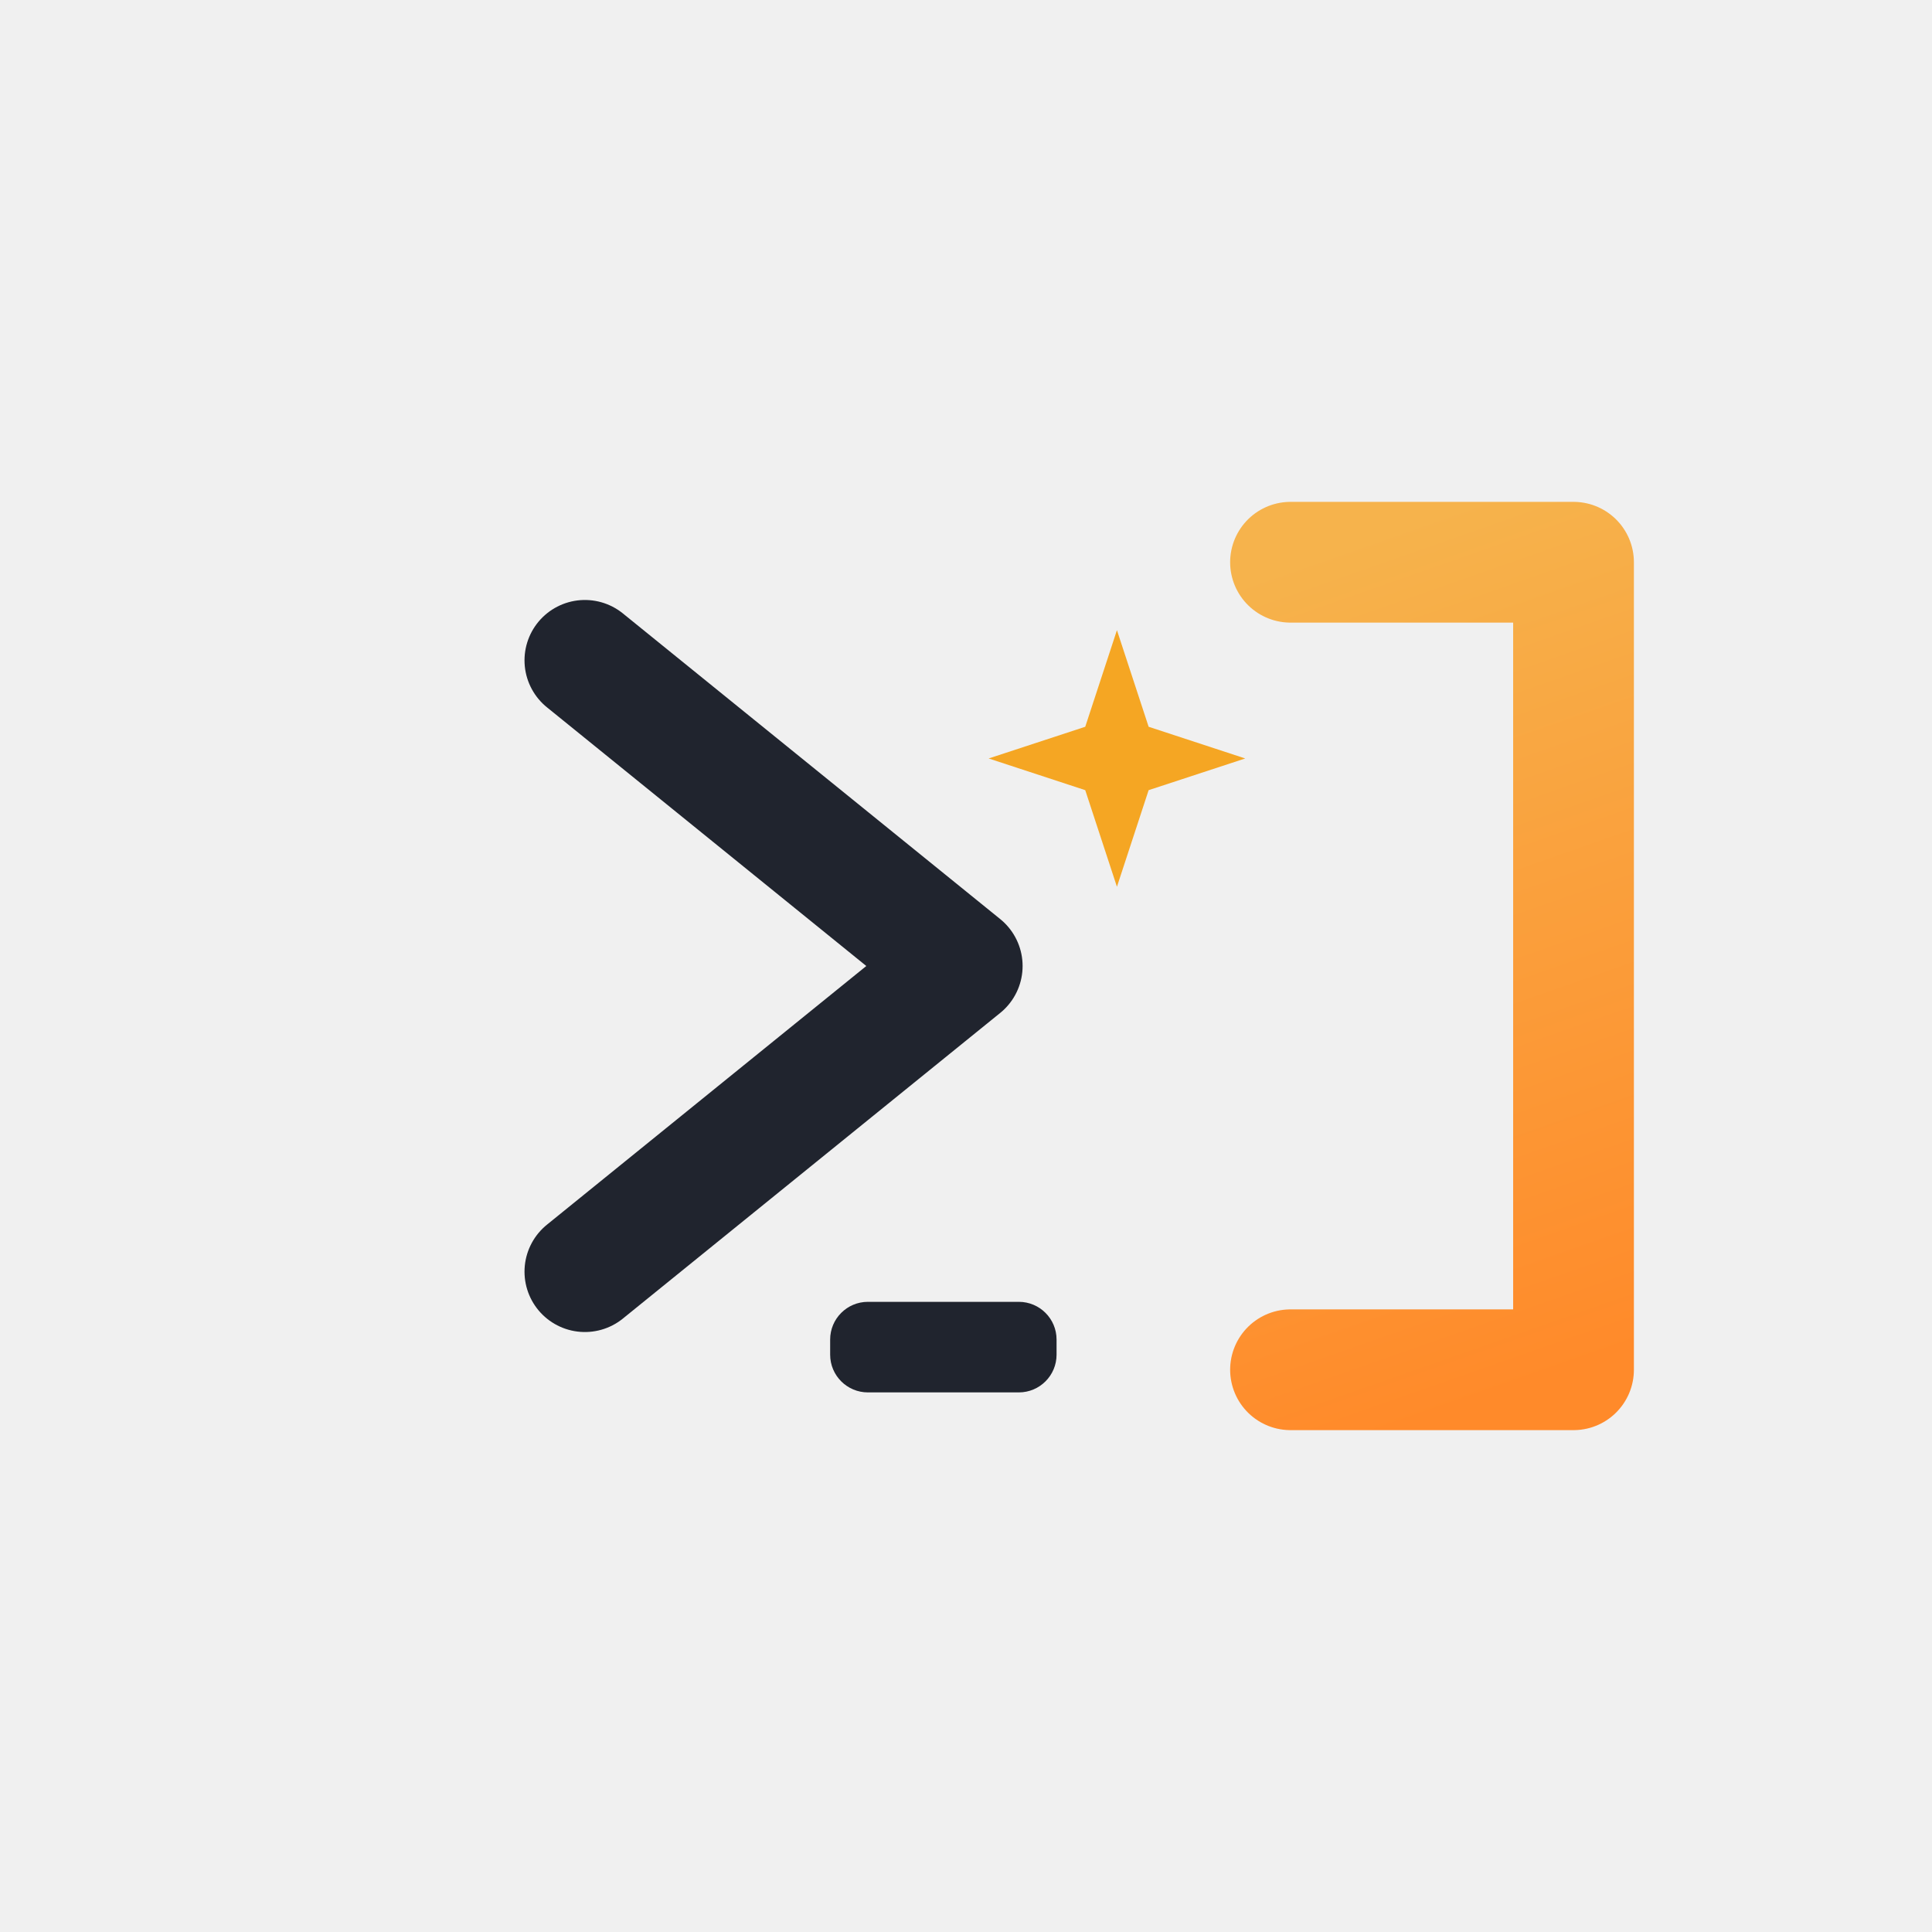
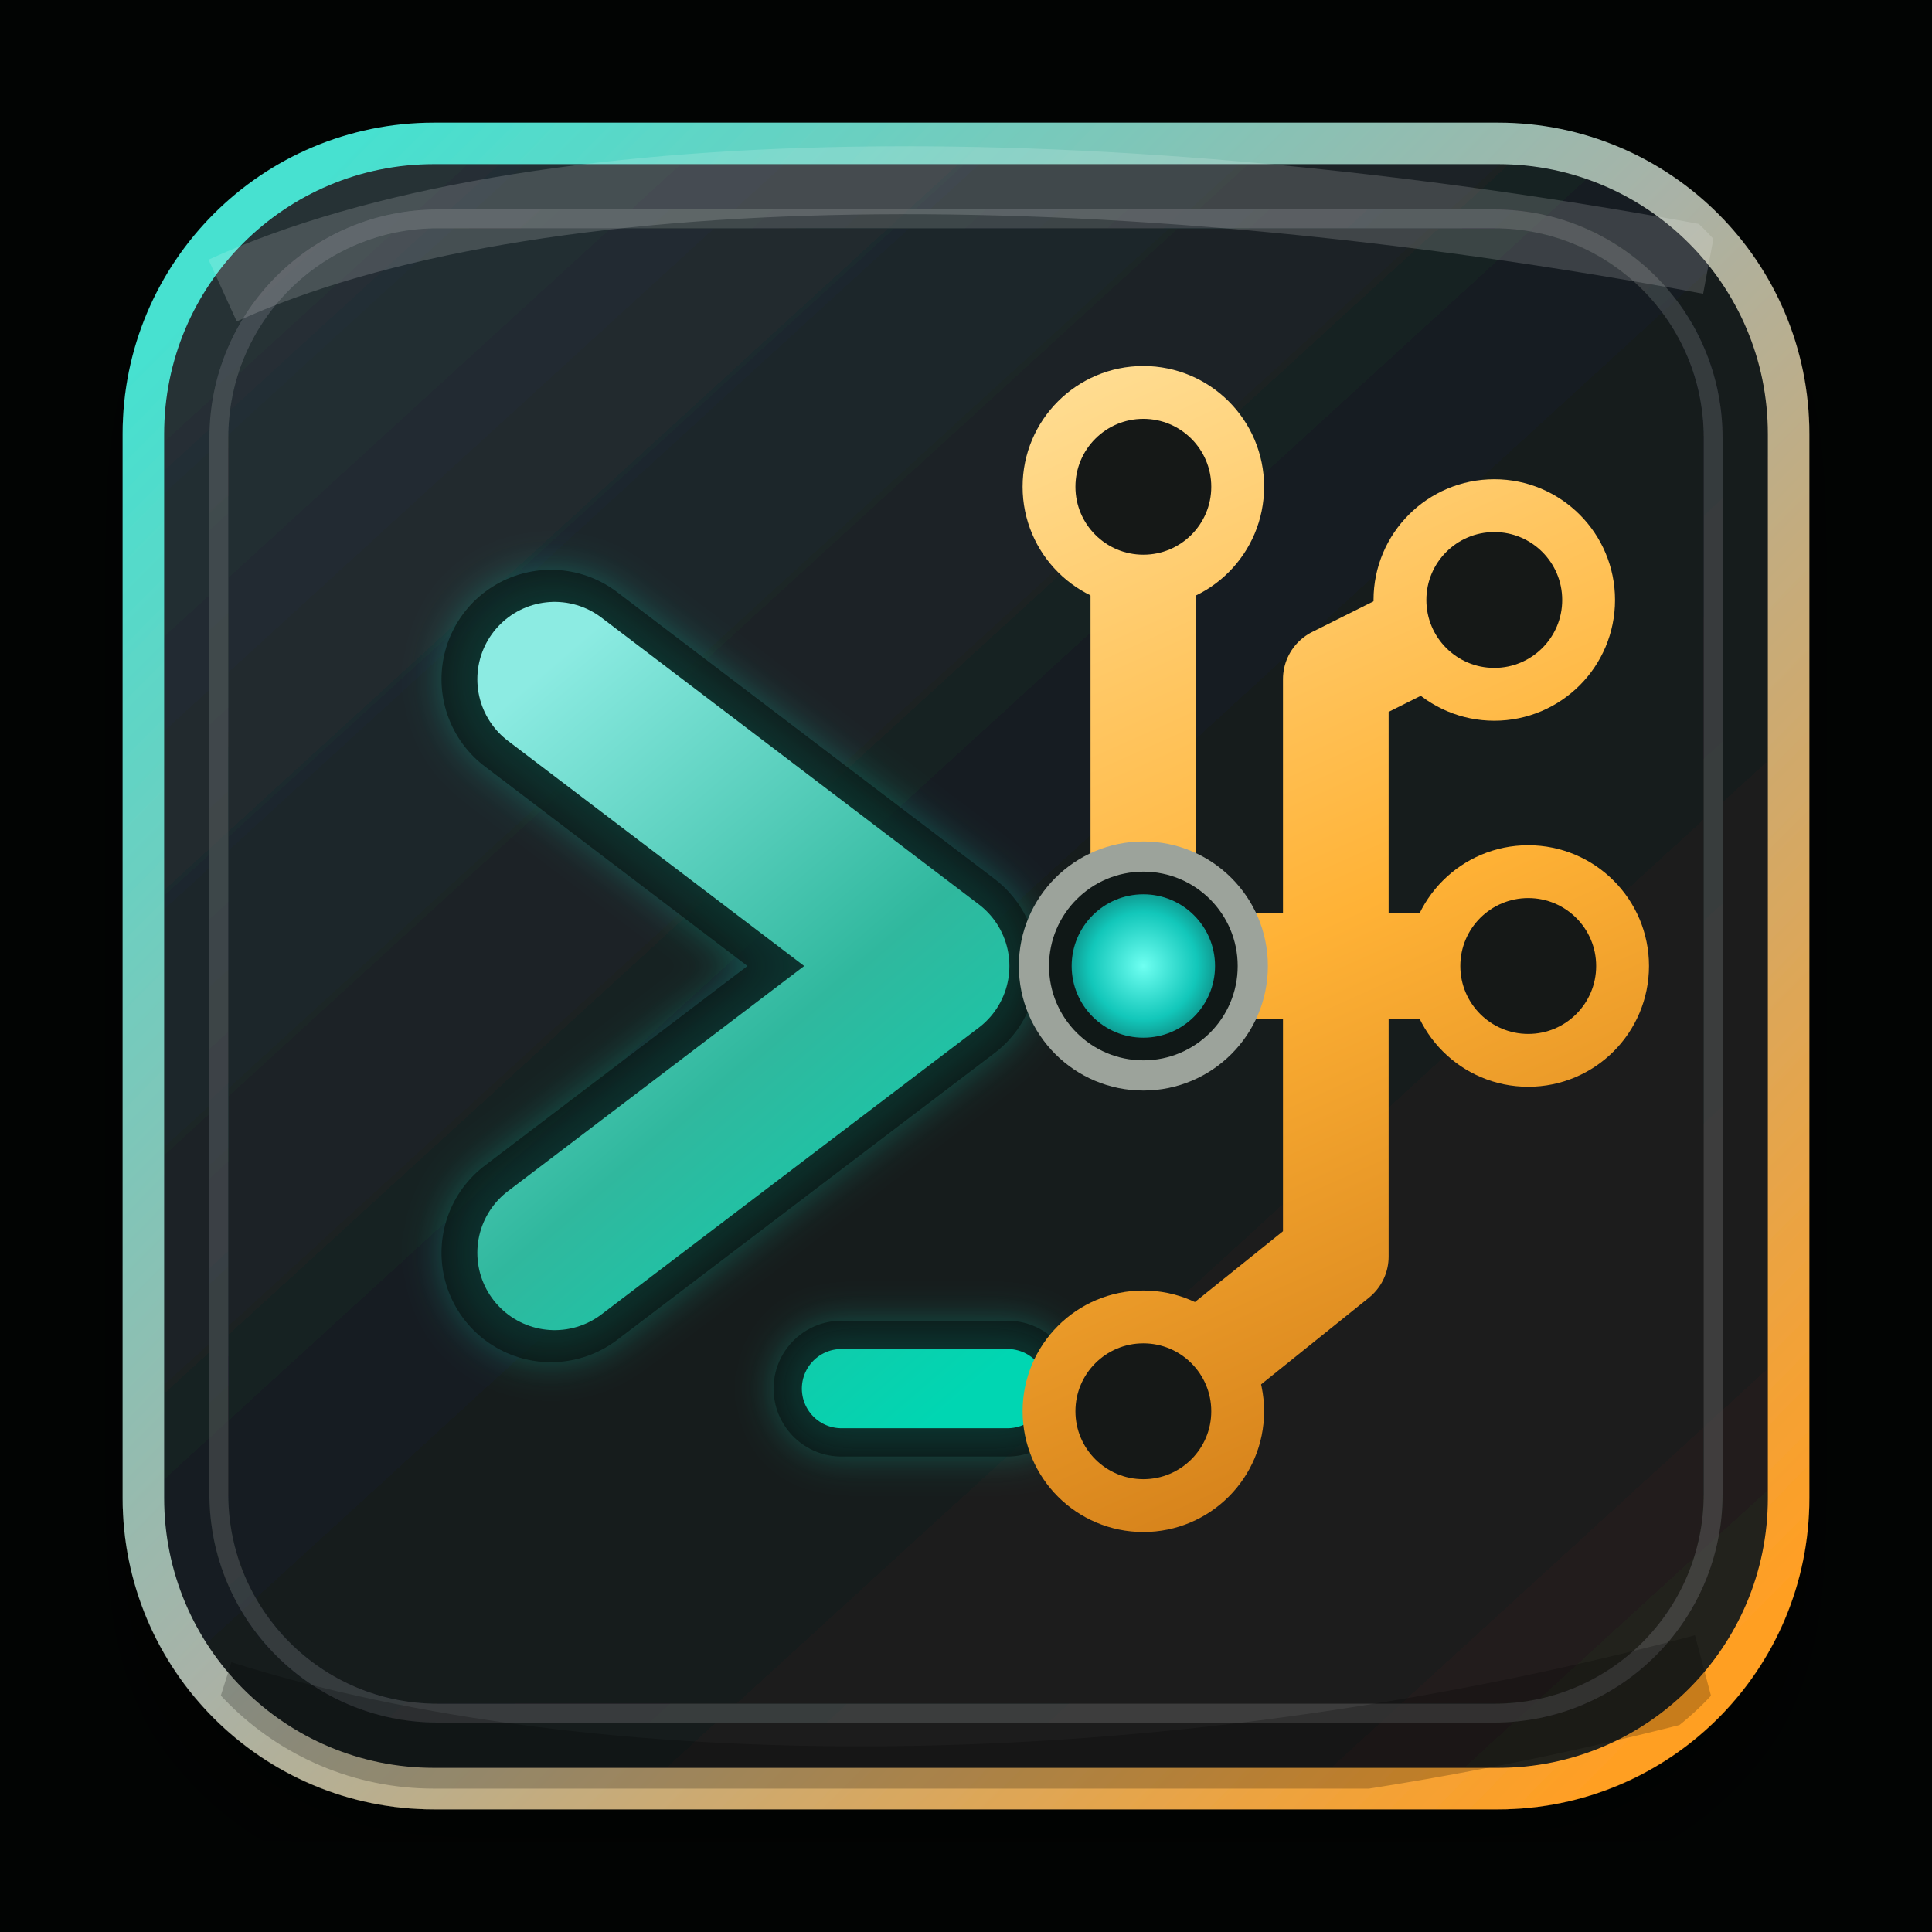
<svg xmlns="http://www.w3.org/2000/svg" width="1024" height="1024" viewBox="0 0 1024 1024" fill="none">
  <defs>
-     <linearGradient id="accent" x1="684" y1="298" x2="834" y2="726" gradientUnits="userSpaceOnUse">
-       <stop stop-color="#F6B34C" />
-       <stop offset="1" stop-color="#FF8A2A" />
+     <linearGradient id="surface" x1="160" y1="116" x2="884" y2="908" gradientUnits="userSpaceOnUse">
+       <stop stop-color="#263136" />
+       <stop offset="0.52" stop-color="#151B1E" />
+       <stop offset="1" stop-color="#22201D" />
    </linearGradient>
+     <linearGradient id="rim" x1="126" y1="136" x2="894" y2="894" gradientUnits="userSpaceOnUse">
+       <stop stop-color="#46E1D0" />
+       <stop offset="0.48" stop-color="#A9B2A7" />
+       <stop offset="1" stop-color="#FF9F24" />
+     </linearGradient>
+     <linearGradient id="terminal" x1="290" y1="354" x2="574" y2="686" gradientUnits="userSpaceOnUse">
+       <stop stop-color="#8CEBE2" />
+       <stop offset="0.52" stop-color="#30B89E" />
+       <stop offset="1" stop-color="#00D6B2" />
+     </linearGradient>
+     <linearGradient id="circuit" x1="544" y1="176" x2="842" y2="842" gradientUnits="userSpaceOnUse">
+       <stop stop-color="#FFE19B" />
+       <stop offset="0.48" stop-color="#FFB236" />
+       <stop offset="1" stop-color="#C56F10" />
+     </linearGradient>
+     <radialGradient id="core" cx="0" cy="0" r="1" gradientUnits="userSpaceOnUse" gradientTransform="translate(606 512) rotate(90) scale(68)">
+       <stop stop-color="#6FFFF1" />
+       <stop offset="0.42" stop-color="#12C7BA" />
+       <stop offset="1" stop-color="#061617" />
+     </radialGradient>
+     <filter id="shadow" x="48" y="48" width="928" height="928" color-interpolation-filters="sRGB" filterUnits="userSpaceOnUse">
+       <feDropShadow dx="0" dy="30" stdDeviation="34" flood-color="#000000" flood-opacity="0.38" />
+     </filter>
+     <filter id="softGlow" x="160" y="128" width="760" height="768" color-interpolation-filters="sRGB" filterUnits="userSpaceOnUse">
+       <feGaussianBlur stdDeviation="10" result="blur" />
+       <feColorMatrix in="blur" type="matrix" values="0 0 0 0 0.07 0 0 0 0 0.90 0 0 0 0 0.78 0 0 0 0.44 0" />
+       <feMerge>
+         <feMergeNode />
+         <feMergeNode in="SourceGraphic" />
+       </feMerge>
+     </filter>
+     <clipPath id="clip">
+       <rect x="76" y="76" width="872" height="872" rx="154" />
+     </clipPath>
  </defs>
-   <g>
-     <path d="M310 350 L510 512 L310 674" stroke="#20242E" stroke-width="64" stroke-linecap="round" stroke-linejoin="round" />
-     <rect x="440" y="690" width="120" height="48" rx="20" fill="#20242E" />
-     <path d="M684 298 H834 V726 H684" stroke="url(#accent)" stroke-width="64" stroke-linecap="round" stroke-linejoin="round" />
-     <path d="M592 334L608.8 385.2L660 402L608.8 418.8L592 470L575.2 418.8L524 402L575.2 385.2L592 334Z" fill="#F5A623" />
+   <rect width="1024" height="1024" fill="#020403" />
+   <g filter="url(#shadow)">
+     <rect x="76" y="76" width="872" height="872" rx="154" fill="url(#surface)" />
+     <rect x="76" y="76" width="872" height="872" rx="154" stroke="url(#rim)" stroke-width="22" />
+     <rect x="116" y="116" width="792" height="792" rx="116" stroke="#FFFFFF" stroke-opacity="0.14" stroke-width="10" />
  </g>
+   <g clip-path="url(#clip)">
+     <path d="M118 154C280 80 584 78 906 138" stroke="#FFFFFF" stroke-opacity="0.16" stroke-width="36" />
+     <path d="M116 902C312 964 610 966 904 888" stroke="#000000" stroke-opacity="0.22" stroke-width="44" />
+   </g>
+   <g filter="url(#softGlow)">
+     <path d="M292 360L492 512L292 664" stroke="#06100F" stroke-width="116" stroke-linecap="round" stroke-linejoin="round" opacity="0.62" />
+     <path d="M294 360L494 512L294 664" stroke="url(#terminal)" stroke-width="82" stroke-linecap="round" stroke-linejoin="round" />
+     <path d="M446 736H534" stroke="#06100F" stroke-width="72" stroke-linecap="round" opacity="0.58" />
+     <path d="M446 736H534" stroke="url(#terminal)" stroke-width="42" stroke-linecap="round" />
+   </g>
+   <g stroke="url(#circuit)" stroke-linecap="round" stroke-linejoin="round">
+     <path d="M606 512H708V360L792 318" stroke-width="56" />
+     <path d="M708 512H810" stroke-width="56" />
+     <path d="M708 512V666L606 748" stroke-width="56" />
+     <path d="M606 512L606 258" stroke-width="56" />
+   </g>
+   <g fill="#151817" stroke="url(#circuit)" stroke-width="28">
+     <circle cx="606" cy="258" r="50" />
+     <circle cx="810" cy="512" r="50" />
+     <circle cx="606" cy="748" r="50" />
+     <circle cx="792" cy="318" r="50" />
+   </g>
+   <circle cx="606" cy="512" r="58" fill="#101817" stroke="#9CA39B" stroke-width="16" />
+   <circle cx="606" cy="512" r="38" fill="url(#core)" />
</svg>
